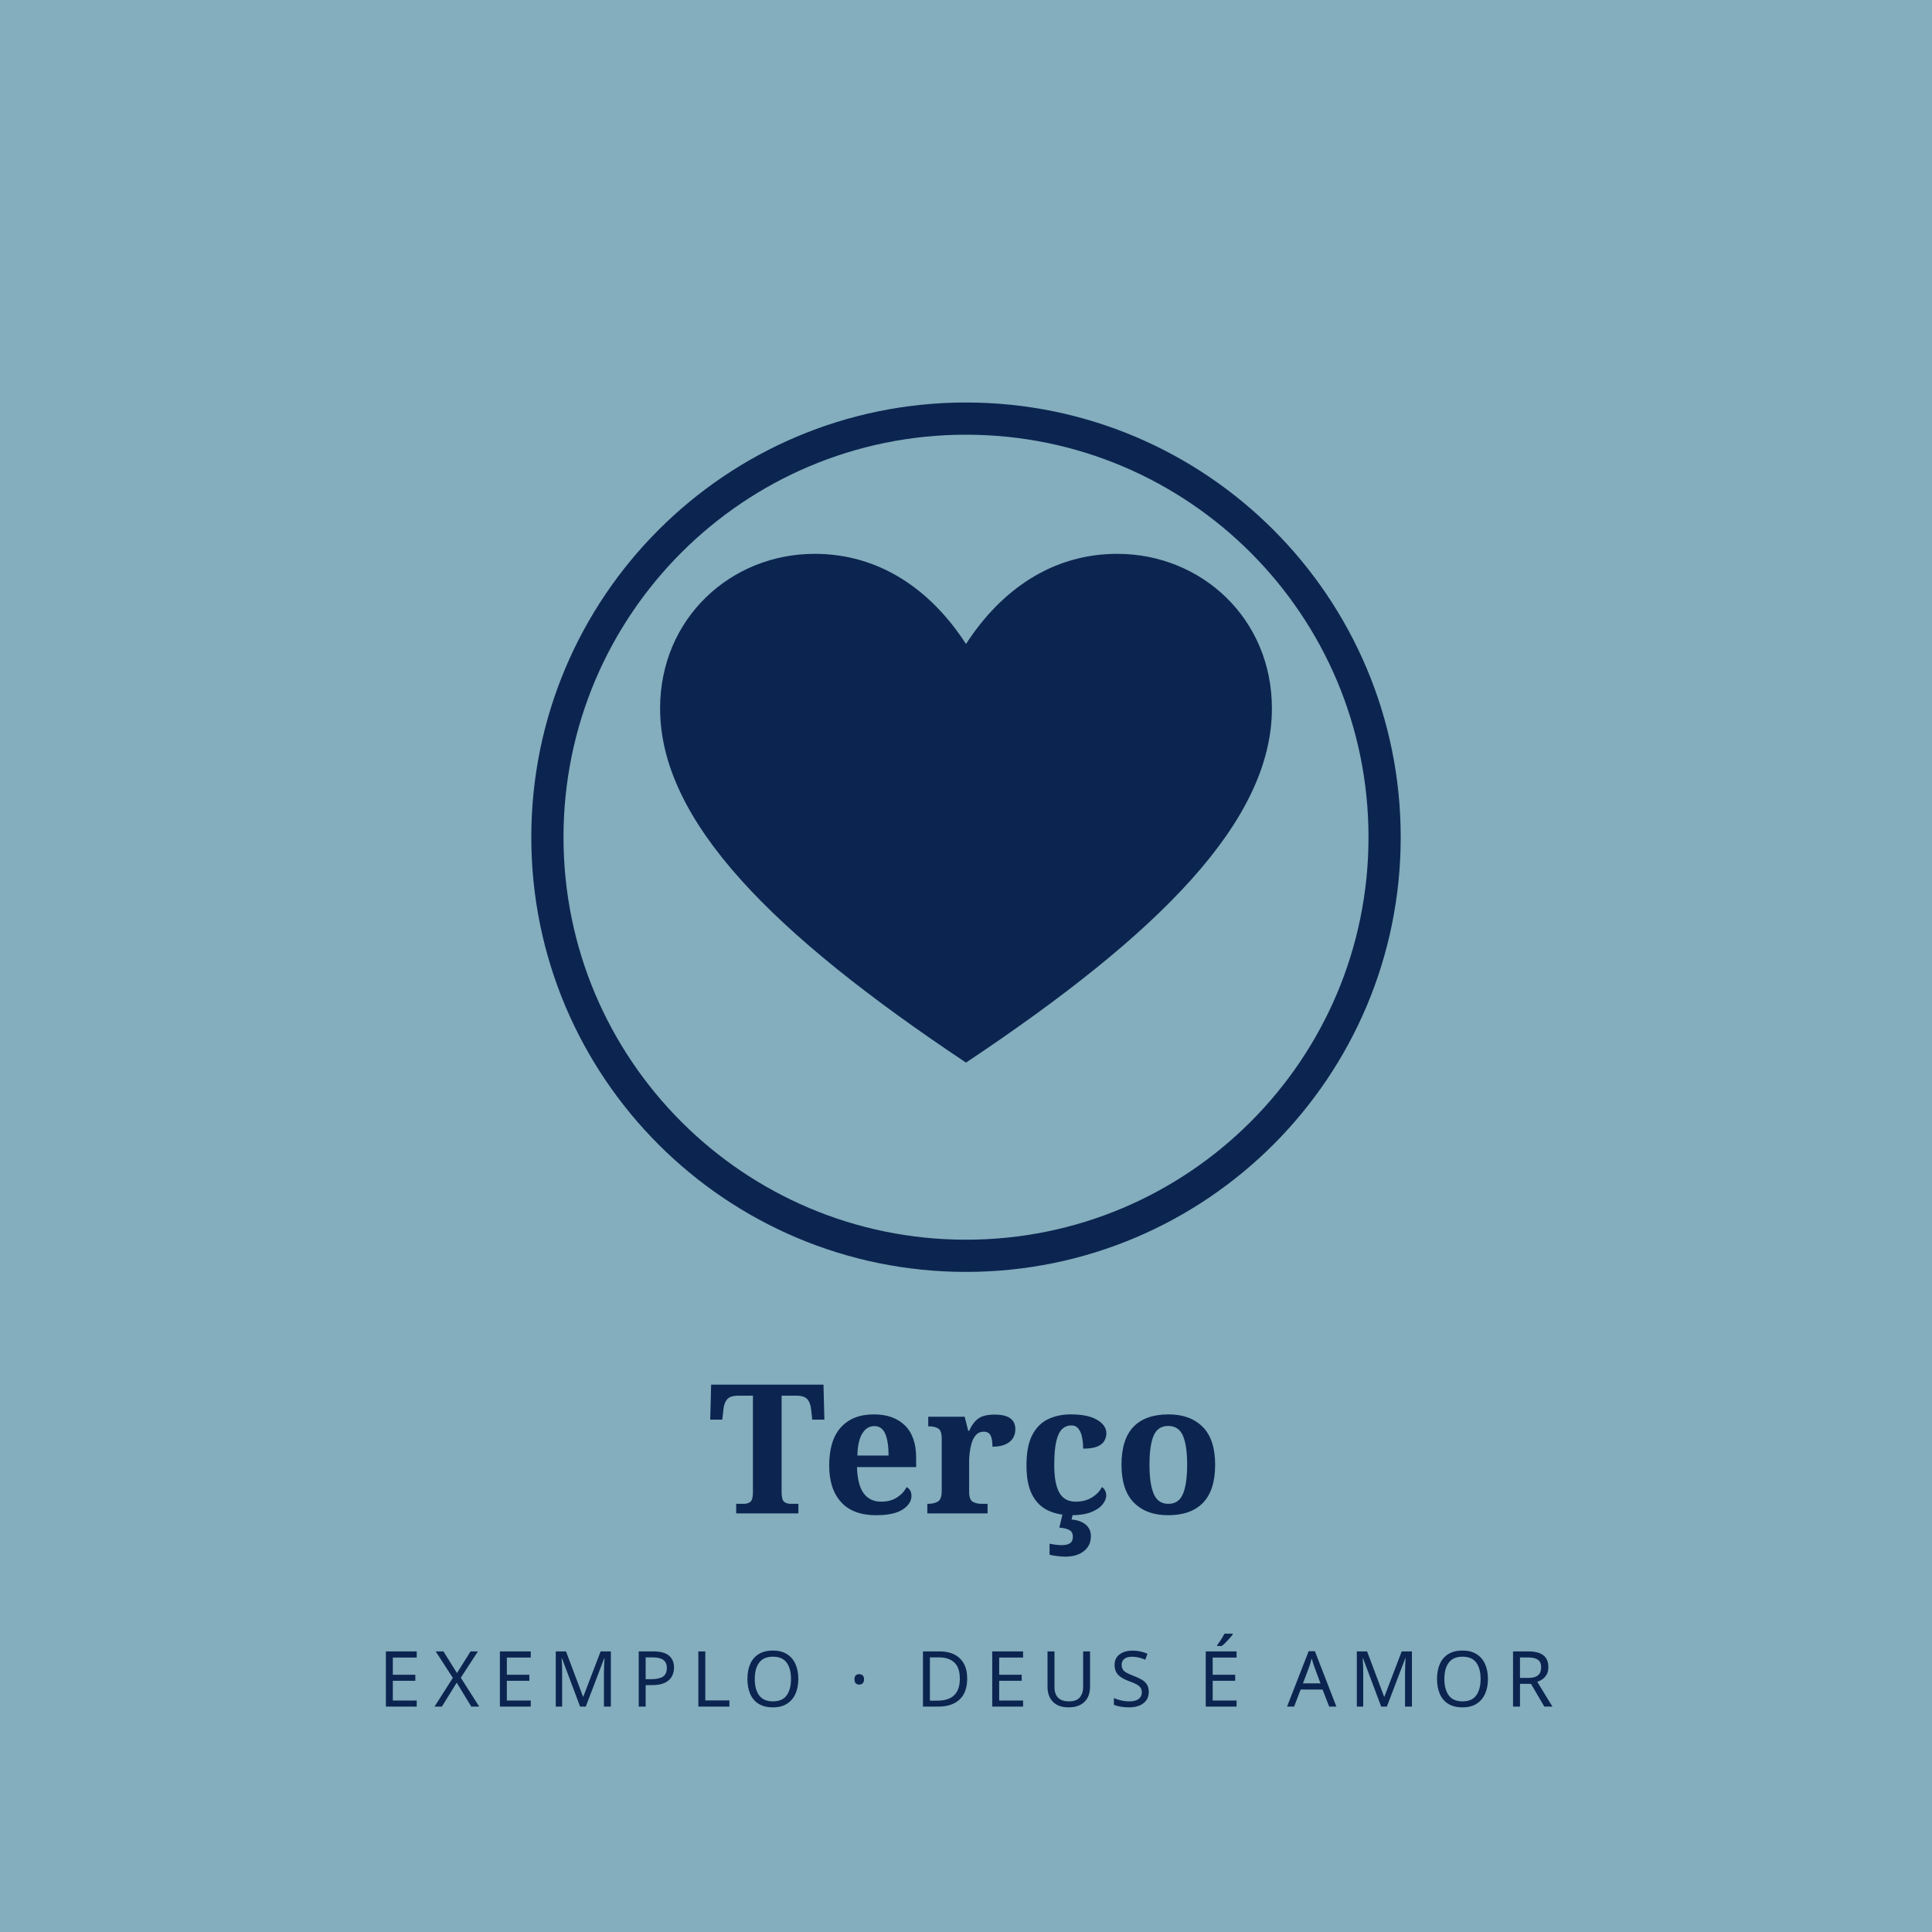
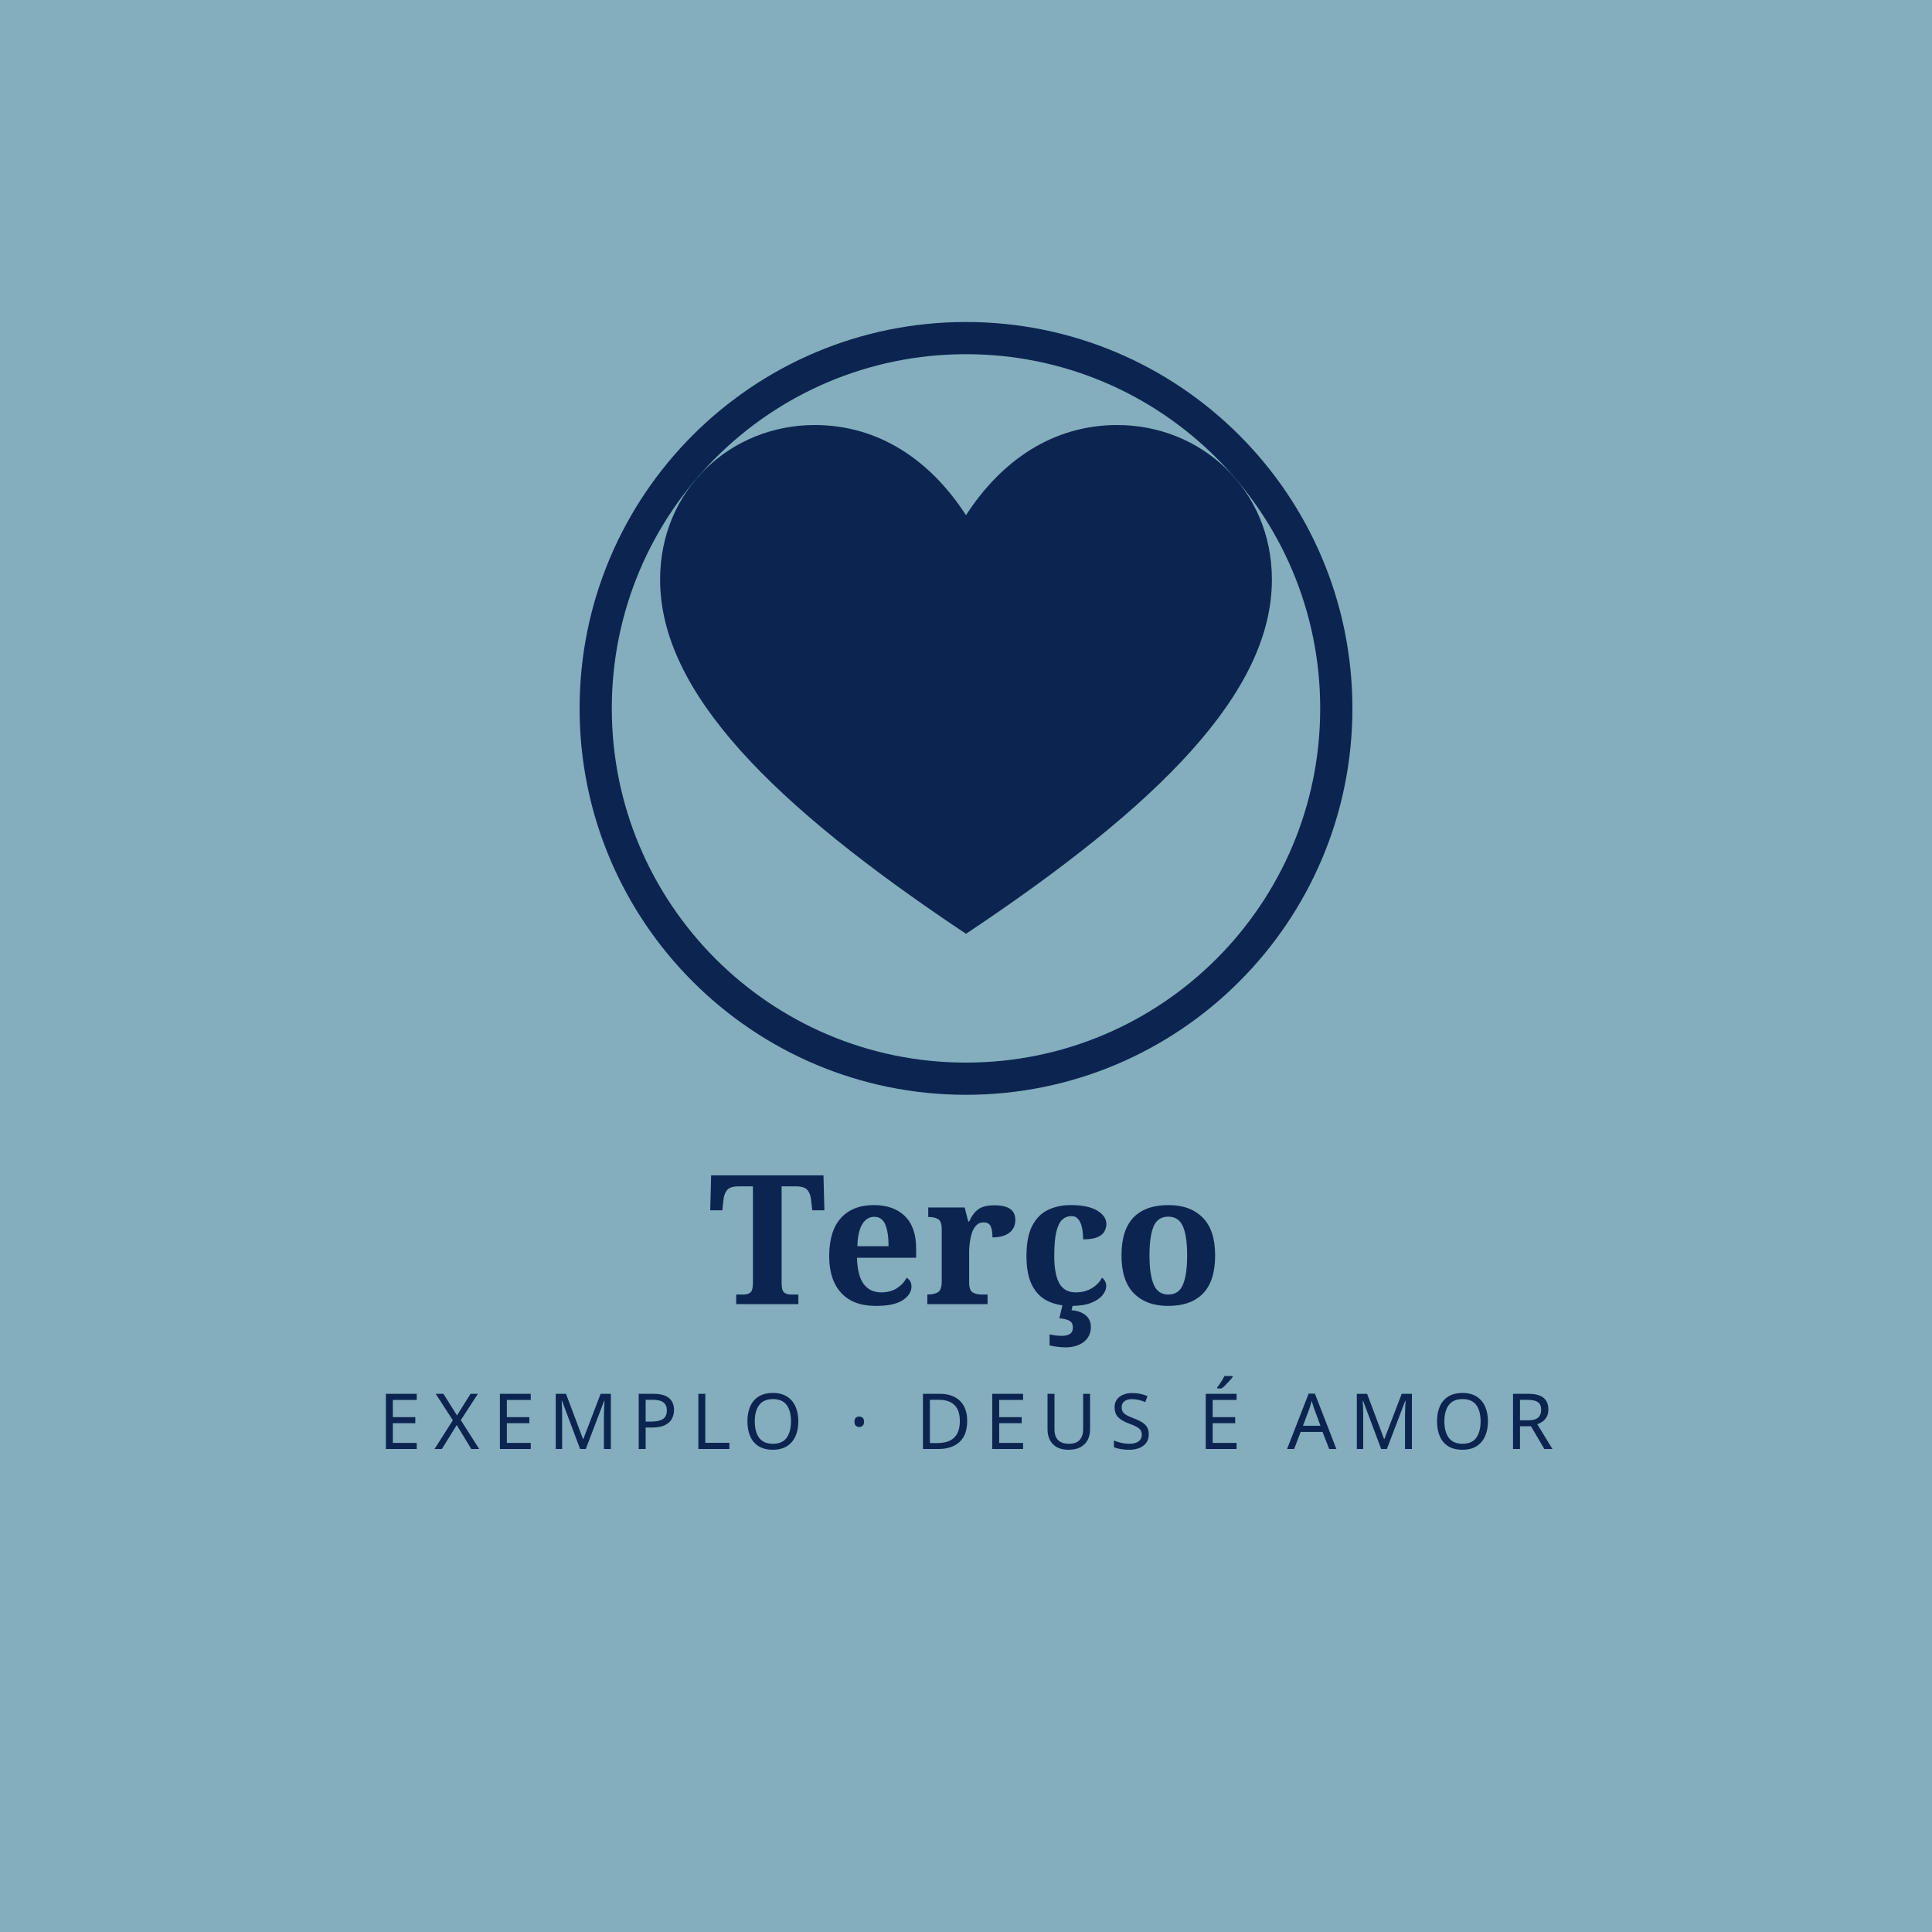
<svg xmlns="http://www.w3.org/2000/svg" viewBox="0 0 600 600" role="img" aria-label="Terço de Madeira Azul (imagem ilustrativa)">
  <rect width="600" height="600" fill="#84ADBD" />
-   <circle cx="300" cy="260" r="130" fill="none" stroke="#0B2550" stroke-width="10" />
-   <path d="M300 330c-60-40-95-75-95-110 0-28 22-48 48-48 20 0 36 11 47 28 11-17 27-28 47-28 26 0 48 20 48 48 0 35-35 70-95 110z" fill="#0B2550" />
-   <text x="300" y="470" text-anchor="middle" font-family="Georgia, serif" font-size="56" font-weight="700" fill="#0B2550">Terço</text>
-   <text x="300" y="530" text-anchor="middle" font-family="sans-serif" font-size="24" letter-spacing="4" fill="#0B2550">EXEMPLO · DEUS É AMOR</text>
+   <circle cx="300" cy="220" r="115" fill="none" stroke="#0B2550" stroke-width="10" />
+   <path d="M300 290c-60-40-95-75-95-110 0-28 22-48 48-48 20 0 36 11 47 28 11-17 27-28 47-28 26 0 48 20 48 48 0 35-35 70-95 110z" fill="#0B2550" />
+   <text x="300" y="405" text-anchor="middle" font-family="Georgia, serif" font-size="56" font-weight="700" fill="#0B2550">Terço</text>
+   <text x="300" y="450" text-anchor="middle" font-family="sans-serif" font-size="24" letter-spacing="4" fill="#0B2550">EXEMPLO · DEUS É AMOR</text>
</svg>
